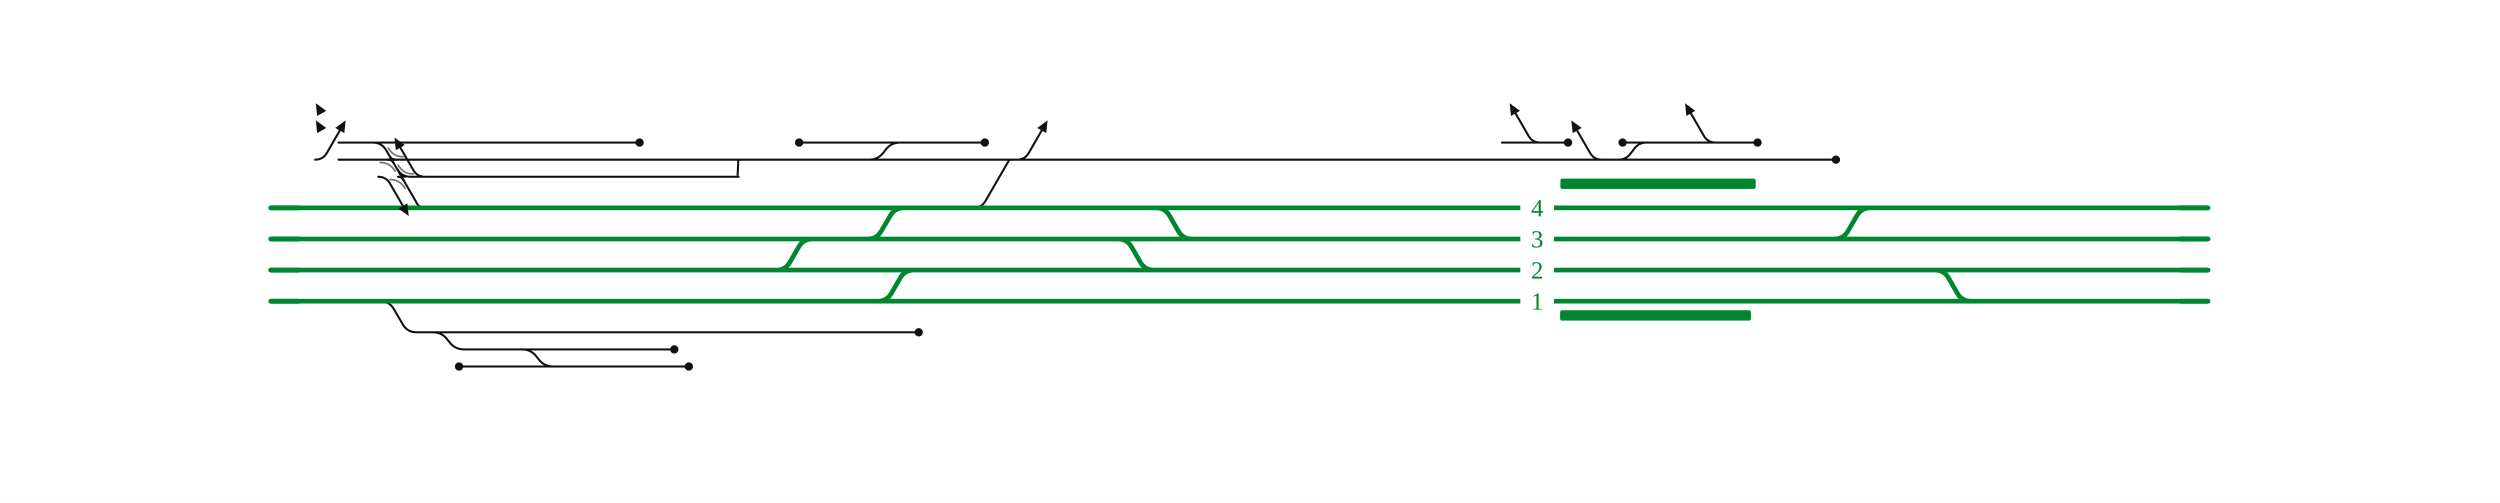
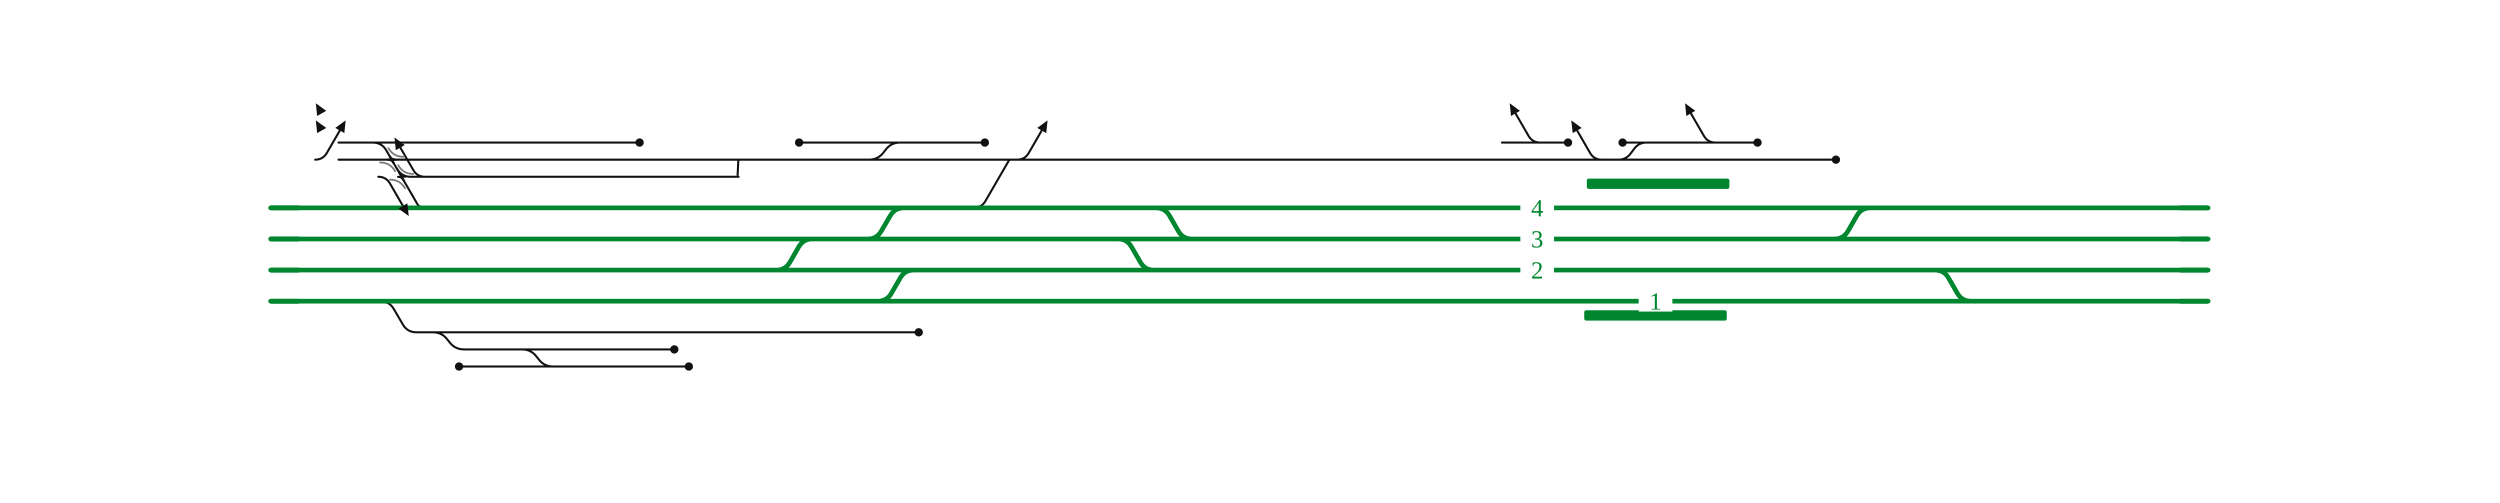
<svg xmlns="http://www.w3.org/2000/svg" viewBox="0 0 1929 388" width="1929" height="388" font-family="Fira Sans, Source Sans 3, Helvetica, Arial, sans-serif">
  <rect width="100%" height="100%" fill="#fff" />
  <g fill="none" stroke-linecap="round" stroke-linejoin="round">
    <path d="M334.0,256.4H581.1 M291.4,232.4H293.4Q300.4,232.4 303.9,238.5L310.8,250.3Q314.3,256.4 321.3,256.4H334.0 M334.0,256.4H334.0Q341.0,256.4 345.2,262.0L346.8,264.0Q351.0,269.6 358.0,269.6H383.2 M383.2,269.6H520.3 M291.9,136.4Q297.9,136.4 300.9,141.6L310.9,158.9 M327.9,136.4Q321.9,136.4 318.9,131.2L308.9,113.9 M1270.0,110.0H1271.4 M1248.8,123.2H1248.8Q1254.6,123.2 1258.1,118.6L1261.1,114.6Q1264.6,110.0 1270.4,110.0H1270.4M1270.4,110.0H1317.7 M1317.7,110.0L1317.7,110.0 M1323.7,110.0Q1317.7,110.0 1314.7,104.8L1304.7,87.5 M790.8,123.2L790.8,123.2 M784.8,123.2Q790.8,123.2 793.8,118.0L803.8,100.7 M780.0,123.2H790.8 M790.8,123.2H1229.9 M261.2,110.0H493.5 M1158.9,110.0H1163.6M1163.6,110.0L1177.6,110.0M1177.6,110.0H1182.4 M1188.4,110.0Q1182.4,110.0 1179.4,104.8L1169.4,87.5 M261.2,123.2H569.9 M732.2,160.4H756.1M751.3,160.4Q757.3,160.4 760.3,155.2L778.2,124.3Q778.8,123.2 780.0,123.2H780.0 M243.2,123.2Q249.2,123.2 252.2,118.0L262.2,100.7 M650.9,123.2H780.0 M306.4,130.3Q309.9,136.4 316.9,136.4H569.9M568.9,136.4C569.4,136.4 569.4,123.2 569.9,123.2 M327.9,136.4Q321.9,136.4 318.9,131.2L308.9,113.9 M1252.0,110.0H1270.0 M1317.7,110.0H1356.1 M1229.9,123.2H1248.8 M1248.8,123.2H1416.6 M1182.4,110.0H1209.9 M1162.8,123.2H1215.9M1215.9,123.2L1229.9,123.2 M1235.9,123.2Q1229.9,123.2 1226.9,118.0L1216.9,100.7 M569.9,123.2H650.9 M694.5,110.0H716.3 M616.6,110.0H642.2 M650.9,123.2H670.5Q677.5,123.2 681.8,117.6L683.3,115.6Q687.5,110.0 694.5,110.0H694.5 M581.1,256.4H673.4 M673.4,256.4H708.9 M654.4,110.0H694.5 M642.2,110.0H654.4 M735.5,110.0H759.9 M716.3,110.0H735.5 M383.2,269.6H402.8Q409.8,269.6 414.0,275.2L415.6,277.2Q419.8,282.8 426.8,282.8H448.1 M354.2,282.8H448.1 M448.1,282.8H531.5 M261.2,110.0L287.6,110.0Q294.6,110.0 298.1,116.1L322.0,157.4Q323.7,160.4 327.2,160.4L330.7,160.4" stroke="#111" stroke-width="1.6" />
    <path d="M299.5,123.2Q302.3,123.2 303.6,125.6" fill="none" stroke="#111" stroke-width="1.6" stroke-linecap="round" />
    <path d="M305.0,123.2Q302.3,123.2 300.9,120.8" fill="none" stroke="#111" stroke-width="1.6" stroke-linecap="round" />
    <path d="M307.1,136.4Q309.9,136.4 311.3,138.8" fill="none" stroke="#111" stroke-width="1.6" stroke-linecap="round" />
    <path d="M312.6,136.4Q309.9,136.4 308.5,134.0" fill="none" stroke="#111" stroke-width="1.6" stroke-linecap="round" />
    <path d="M208.8,208.4H338.7 M1618.3,232.4H1703.8 M338.7,208.4H590.4 M828.8,160.4H1399.0 M208.8,160.4H330.7 M732.2,160.4L828.8,160.4 M597.3,232.4H621.3 M208.8,232.4H291.4 M828.8,160.4H891.9Q898.9,160.4 902.4,166.5L909.2,178.3Q912.7,184.4 919.7,184.4H927.6 M666.5,184.4H669.5Q676.5,184.4 680.0,178.3L686.9,166.5Q690.4,160.4 697.4,160.4H732.2 M1501.3,160.4L1703.8,160.4 M1385.3,184.4H1703.8 M701.9,208.4H729.7 M338.6,184.4H597.5 M208.8,184.4H338.6 M1493.0,208.4H1493.0Q1500.0,208.4 1503.5,214.5L1510.3,226.3Q1513.8,232.4 1520.8,232.4H1618.3 M822.5,184.4H862.6Q869.6,184.4 873.1,190.5L879.9,202.3Q883.4,208.4 890.4,208.4H927.8 M621.3,232.4H677.3Q684.3,232.4 687.8,226.3L694.6,214.5Q698.1,208.4 705.1,208.4H729.7 M590.4,208.4H599.0Q606.0,208.4 609.5,202.3L616.3,190.5Q619.8,184.4 626.8,184.4H660.7 M621.3,232.4H1385.7 M1493.0,208.4H1703.8 M597.7,160.4H732.2 M927.8,208.4H1493.0 M927.6,184.4H1385.3 M590.4,208.4H701.9 M291.4,232.4H597.3 M666.5,184.4H822.5 M822.5,184.4L927.6,184.4 M729.7,208.4H927.8 M1385.3,184.4H1415.4Q1422.4,184.4 1425.9,178.3L1432.7,166.5Q1436.2,160.4 1443.2,160.4H1501.3 M330.7,160.4H597.7 M597.5,184.4H660.7 M660.7,184.4H666.5 M1385.7,232.4H1618.3 M1399.0,160.4H1501.3" stroke="#00862f" stroke-width="3.6" />
  </g>
-   <rect x="1203.8" y="239.4" width="147.2" height="8" rx="1.5" fill="#00862f" />
-   <rect x="1204.0" y="137.8" width="150.7" height="8" rx="1.5" fill="#00862f" />
+   <rect x="1222.4" y="239.4" width="110.0" height="8" rx="1.5" fill="#00862f" />
+   <rect x="1224.4" y="137.8" width="110.0" height="8" rx="1.5" fill="#00862f" />
  <path d="M293.3,125.4Q301.0,125.4 304.9,132.1" fill="none" stroke="#111" stroke-opacity="0.55" stroke-width="1.4" stroke-linecap="round" />
  <path d="M311.3,121.0Q303.5,121.0 299.7,114.3" fill="none" stroke="#111" stroke-opacity="0.55" stroke-width="1.4" stroke-linecap="round" />
  <path d="M300.9,138.6Q308.6,138.6 312.5,145.3" fill="none" stroke="#111" stroke-opacity="0.55" stroke-width="1.4" stroke-linecap="round" />
  <path d="M318.9,134.2Q311.1,134.2 307.3,127.5" fill="none" stroke="#111" stroke-opacity="0.55" stroke-width="1.4" stroke-linecap="round" />
  <circle cx="520.3" cy="269.6" r="3.2" fill="#111" />
  <circle cx="493.5" cy="110.0" r="3.2" fill="#111" />
  <circle cx="1252.0" cy="110.0" r="3.2" fill="#111" />
  <circle cx="1356.1" cy="110.0" r="3.2" fill="#111" />
  <circle cx="1416.6" cy="123.2" r="3.2" fill="#111" />
  <circle cx="1209.9" cy="110.0" r="3.2" fill="#111" />
  <circle cx="616.6" cy="110.0" r="3.2" fill="#111" />
  <circle cx="708.9" cy="256.4" r="3.2" fill="#111" />
  <circle cx="759.9" cy="110.0" r="3.2" fill="#111" />
  <circle cx="354.2" cy="282.8" r="3.2" fill="#111" />
  <circle cx="531.5" cy="282.8" r="3.2" fill="#111" />
  <path d="M243.7,92.9L251.7,98.7L244.7,102.7Z" fill="#111" />
  <path d="M315.4,166.7L307.4,160.9L314.3,156.9Z" fill="#111" />
  <path d="M304.4,106.1L312.3,111.9L305.4,115.9Z" fill="#111" />
  <path d="M1300.2,79.7L1308.1,85.5L1301.2,89.5Z" fill="#111" />
  <path d="M808.3,92.9L807.3,102.7L800.3,98.7Z" fill="#111" />
  <path d="M243.7,79.7L251.7,85.5L244.7,89.5Z" fill="#111" />
  <path d="M1164.9,79.7L1172.8,85.5L1165.9,89.5Z" fill="#111" />
  <path d="M266.7,92.9L265.7,102.7L258.7,98.7Z" fill="#111" />
  <path d="M1212.4,92.9L1220.4,98.7L1213.5,102.7Z" fill="#111" />
  <rect x="1173.1" y="200.4" width="26" height="16" fill="#fff" />
  <text x="1186.1" y="214.9" font-size="19" text-anchor="middle" fill="#00862f">2</text>
-   <rect x="1173.1" y="224.4" width="26" height="16" fill="#fff" />
-   <text x="1186.1" y="238.9" font-size="19" text-anchor="middle" fill="#00862f">1</text>
+   <rect x="1264.4" y="224.4" width="26" height="16" fill="#fff" />
+   <text x="1277.4" y="238.9" font-size="19" text-anchor="middle" fill="#00862f">1</text>
  <rect x="1173.1" y="152.4" width="26" height="16" fill="#fff" />
  <text x="1186.1" y="166.9" font-size="19" text-anchor="middle" fill="#00862f">4</text>
  <rect x="1173.1" y="176.4" width="26" height="16" fill="#fff" />
  <text x="1186.1" y="190.9" font-size="19" text-anchor="middle" fill="#00862f">3</text>
  <path d="M230.8,208.4H208.8" stroke="#00862f" stroke-width="3.6" fill="none" />
  <path d="M1681.8,232.4H1703.8" stroke="#00862f" stroke-width="3.6" fill="none" />
  <path d="M230.8,160.4H208.8" stroke="#00862f" stroke-width="3.6" fill="none" />
  <path d="M230.8,232.4H208.8" stroke="#00862f" stroke-width="3.6" fill="none" />
  <path d="M1681.8,160.4H1703.8" stroke="#00862f" stroke-width="3.6" fill="none" />
  <path d="M1681.8,184.4H1703.8" stroke="#00862f" stroke-width="3.6" fill="none" />
  <path d="M230.8,184.4H208.8" stroke="#00862f" stroke-width="3.6" fill="none" />
  <path d="M1681.8,208.4H1703.8" stroke="#00862f" stroke-width="3.6" fill="none" />
</svg>
